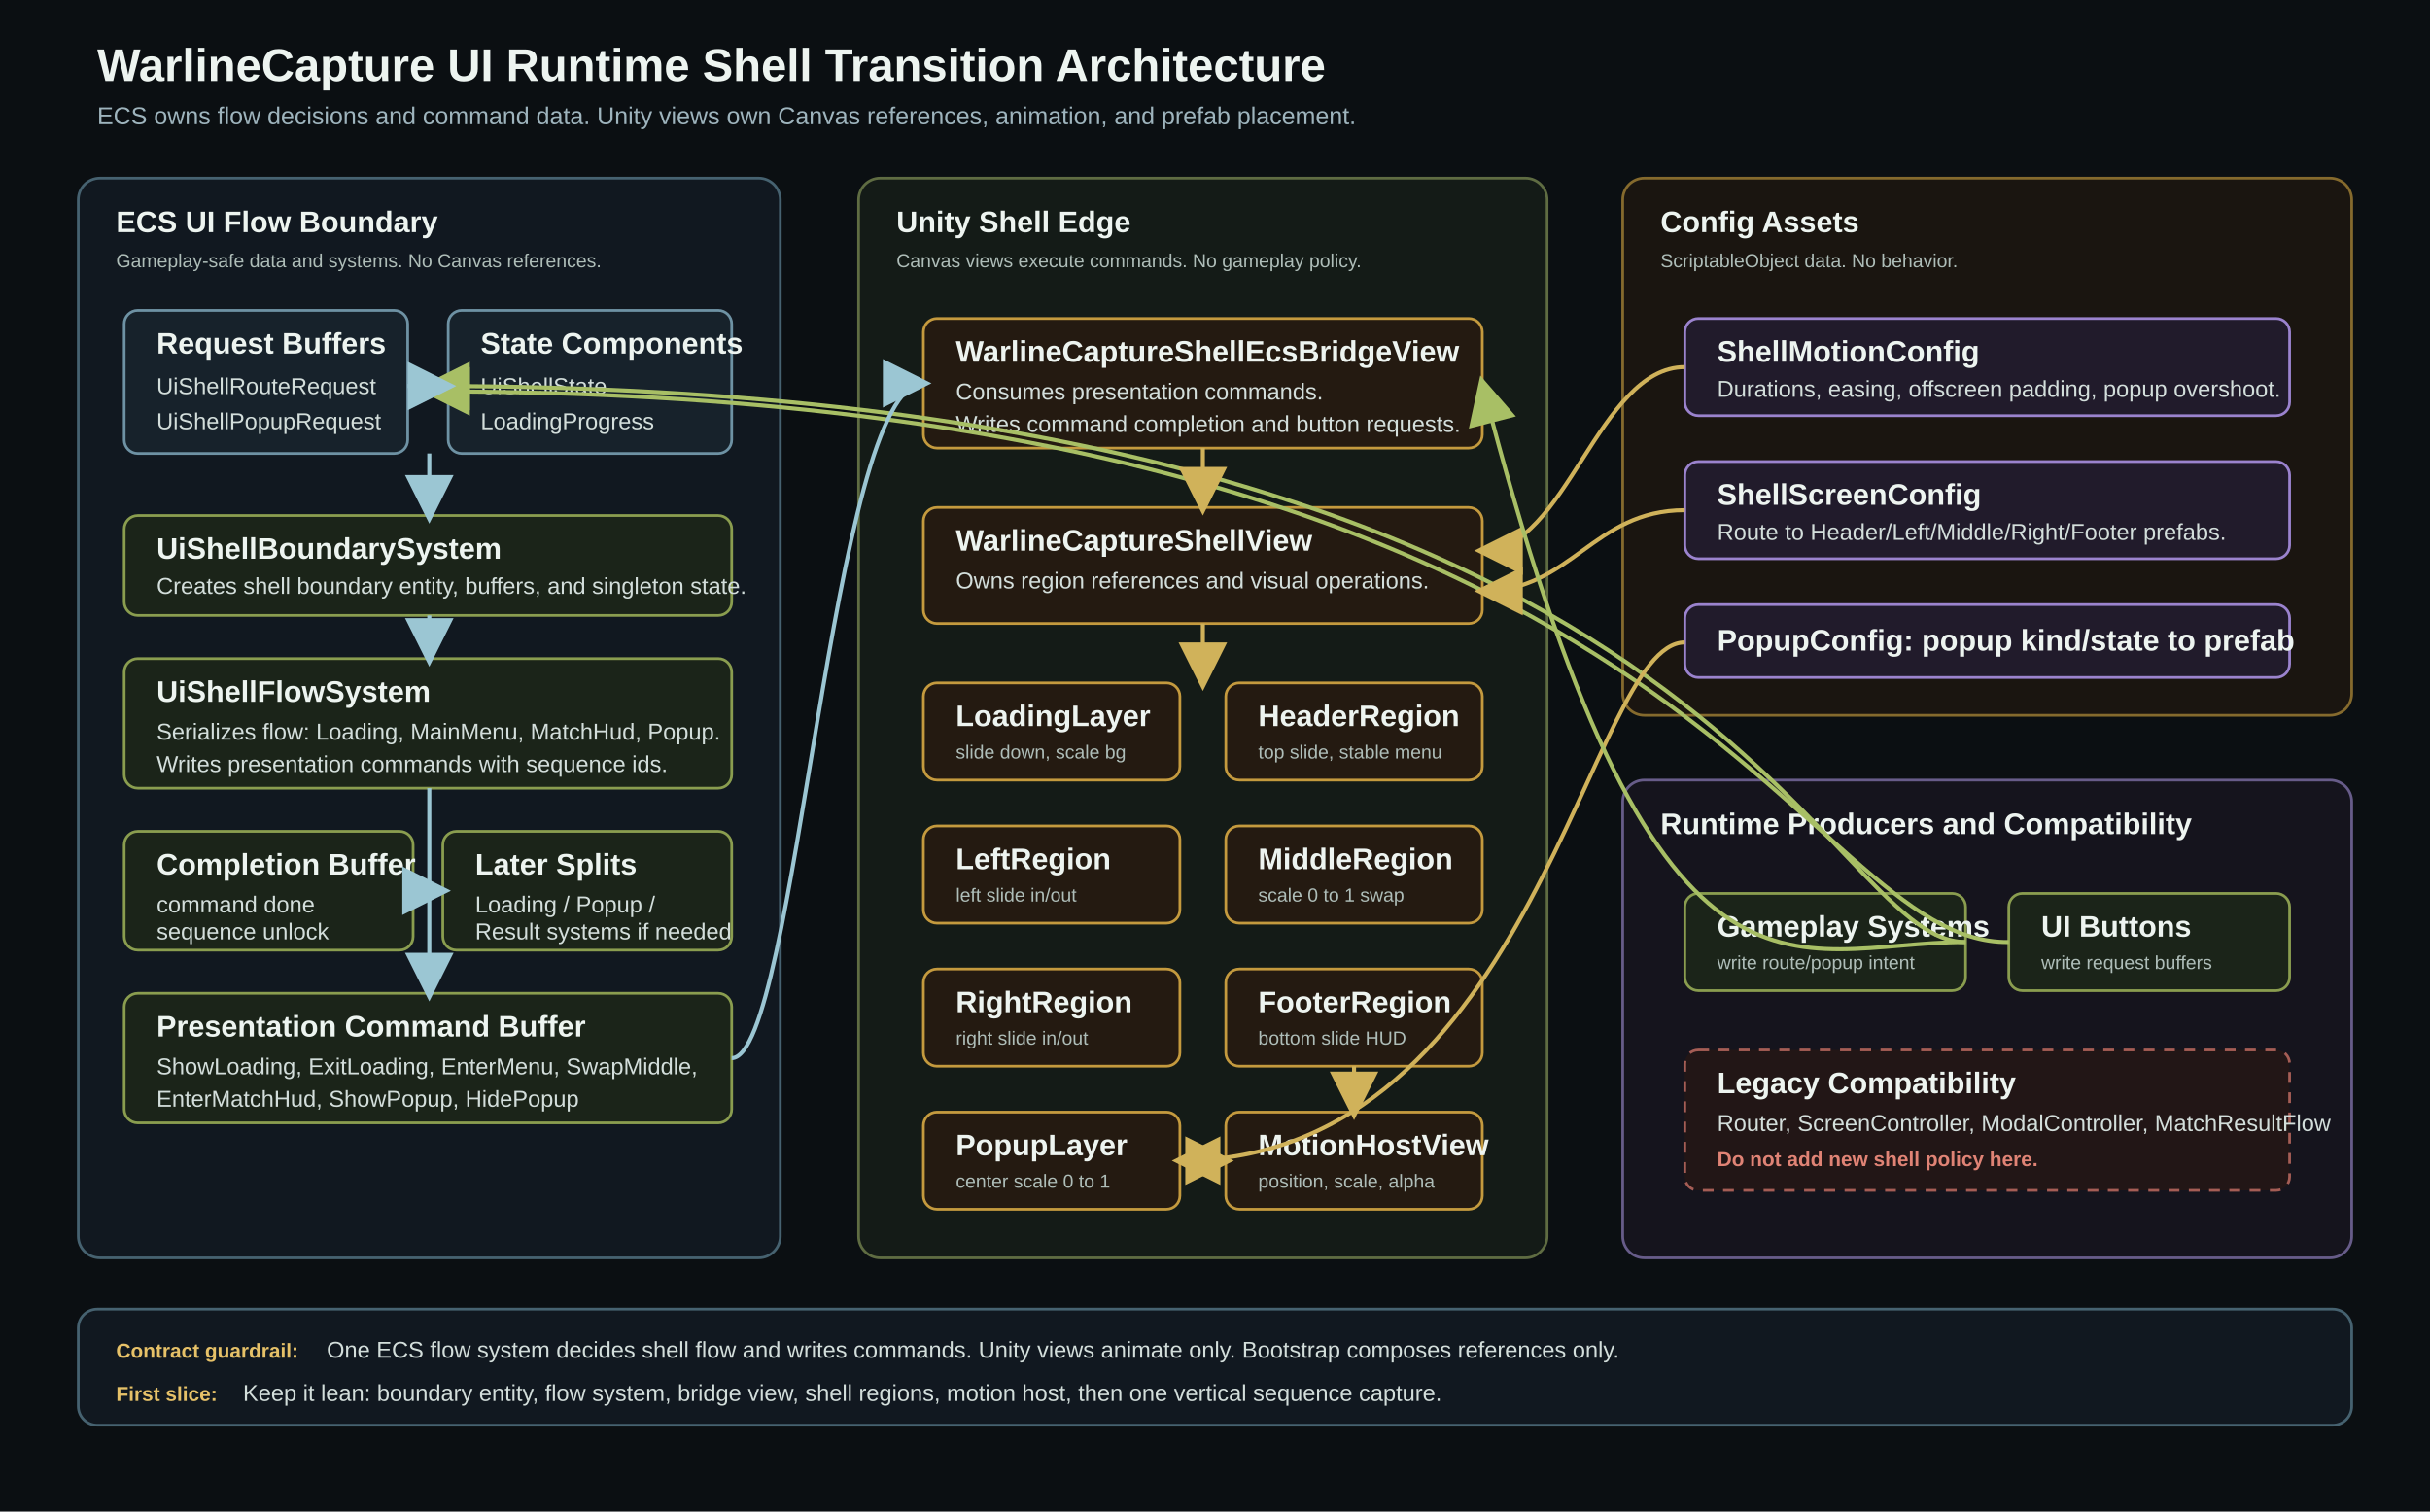
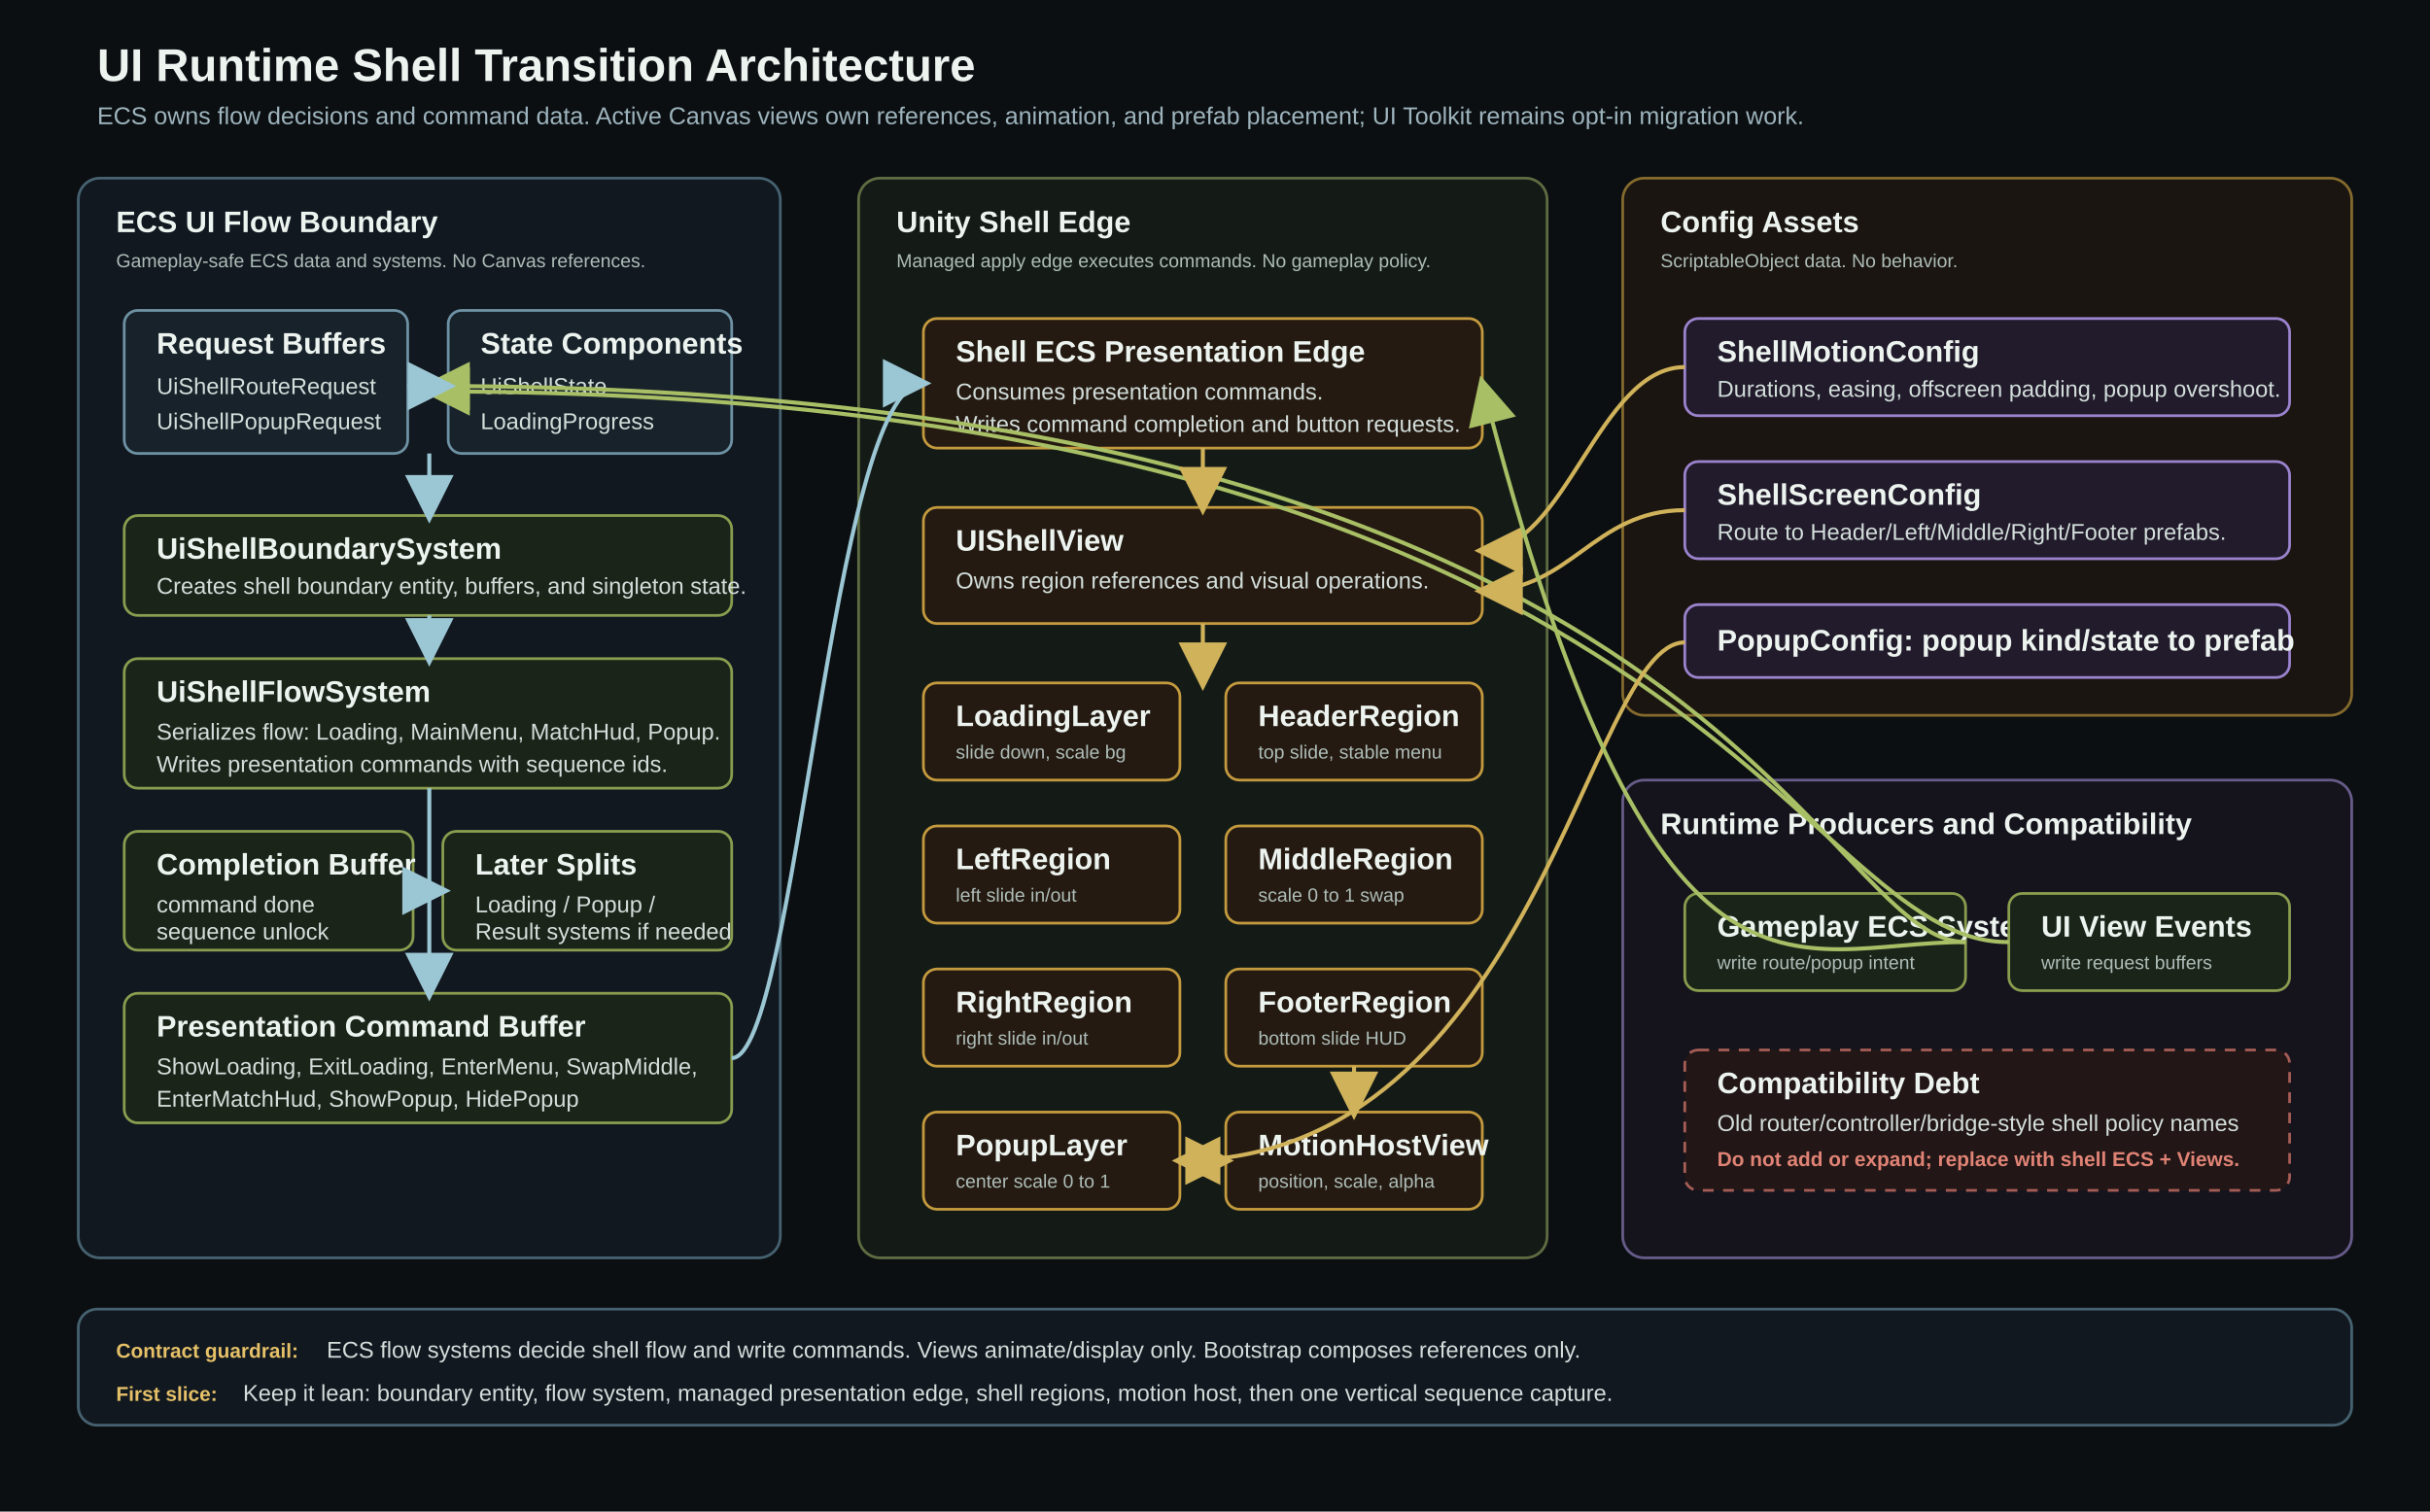
<svg xmlns="http://www.w3.org/2000/svg" width="1800" height="1120" viewBox="0 0 1800 1120" role="img" aria-labelledby="title desc">
  <defs>
    <style>
      .bg { fill: #0b0f12; }
      .panel { fill: #111820; stroke: #466270; stroke-width: 2; }
      .panel2 { fill: #141b17; stroke: #5f6c42; stroke-width: 2; }
      .panel3 { fill: #1a1510; stroke: #856a2d; stroke-width: 2; }
      .panel4 { fill: #15141d; stroke: #675c89; stroke-width: 2; }
      .box { fill: #17222b; stroke: #6e92a4; stroke-width: 2; rx: 10; }
      .box2 { fill: #1b2419; stroke: #8a9d4f; stroke-width: 2; rx: 10; }
      .box3 { fill: #241a11; stroke: #c49a3e; stroke-width: 2; rx: 10; }
      .box4 { fill: #211b2b; stroke: #9b83ce; stroke-width: 2; rx: 10; }
      .legacy { fill: #221616; stroke: #a55d55; stroke-width: 2; stroke-dasharray: 8 7; rx: 10; }
      .title { fill: #edf4f0; font-family: Arial, Helvetica, sans-serif; font-size: 34px; font-weight: 700; }
      .subtitle { fill: #9eb4bd; font-family: Arial, Helvetica, sans-serif; font-size: 18px; }
      .h { fill: #edf4f0; font-family: Arial, Helvetica, sans-serif; font-size: 22px; font-weight: 700; }
      .t { fill: #d3dedb; font-family: Arial, Helvetica, sans-serif; font-size: 17px; }
      .small { fill: #aebdb8; font-family: Arial, Helvetica, sans-serif; font-size: 14px; }
      .note { fill: #e6c168; font-family: Arial, Helvetica, sans-serif; font-size: 15px; font-weight: 700; }
      .bad { fill: #e08375; font-family: Arial, Helvetica, sans-serif; font-size: 15px; font-weight: 700; }
      .arrow { stroke: #9bc6d3; stroke-width: 3; fill: none; marker-end: url(#arrowHead); }
      .arrow2 { stroke: #d0b25a; stroke-width: 3; fill: none; marker-end: url(#arrowHeadGold); }
      .arrow3 { stroke: #a8bf65; stroke-width: 3; fill: none; marker-end: url(#arrowHeadGreen); }
      .dash { stroke-dasharray: 8 7; }
    </style>
    <marker id="arrowHead" markerWidth="12" markerHeight="12" refX="10" refY="6" orient="auto">
      <path d="M 0 0 L 12 6 L 0 12 z" fill="#9bc6d3" />
    </marker>
    <marker id="arrowHeadGold" markerWidth="12" markerHeight="12" refX="10" refY="6" orient="auto">
      <path d="M 0 0 L 12 6 L 0 12 z" fill="#d0b25a" />
    </marker>
    <marker id="arrowHeadGreen" markerWidth="12" markerHeight="12" refX="10" refY="6" orient="auto">
      <path d="M 0 0 L 12 6 L 0 12 z" fill="#a8bf65" />
    </marker>
  </defs>
  <rect class="bg" x="0" y="0" width="1800" height="1120" />
-   <text class="title" x="72" y="60">WarlineCapture UI Runtime Shell Transition Architecture</text>
-   <text class="subtitle" x="72" y="92">ECS owns flow decisions and command data. Unity views own Canvas references, animation, and prefab placement.</text>
+   <text class="title" x="72" y="60">UI Runtime Shell Transition Architecture</text>
+   <text class="subtitle" x="72" y="92">ECS owns flow decisions and command data. Active Canvas views own references, animation, and prefab placement; UI Toolkit remains opt-in migration work.</text>
  <rect class="panel" x="58" y="132" width="520" height="800" rx="16" />
  <text class="h" x="86" y="172">ECS UI Flow Boundary</text>
-   <text class="small" x="86" y="198">Gameplay-safe data and systems. No Canvas references.</text>
+   <text class="small" x="86" y="198">Gameplay-safe ECS data and systems. No Canvas references.</text>
  <rect class="box" x="92" y="230" width="210" height="106" />
  <text class="h" x="116" y="262">Request Buffers</text>
  <text class="t" x="116" y="292">UiShellRouteRequest</text>
  <text class="t" x="116" y="318">UiShellPopupRequest</text>
  <rect class="box" x="332" y="230" width="210" height="106" />
  <text class="h" x="356" y="262">State Components</text>
  <text class="t" x="356" y="292">UiShellState</text>
  <text class="t" x="356" y="318">LoadingProgress</text>
  <rect class="box2" x="92" y="382" width="450" height="74" />
  <text class="h" x="116" y="414">UiShellBoundarySystem</text>
  <text class="t" x="116" y="440">Creates shell boundary entity, buffers, and singleton state.</text>
  <rect class="box2" x="92" y="488" width="450" height="96" />
  <text class="h" x="116" y="520">UiShellFlowSystem</text>
  <text class="t" x="116" y="548">Serializes flow: Loading, MainMenu, MatchHud, Popup.</text>
  <text class="t" x="116" y="572">Writes presentation commands with sequence ids.</text>
  <rect class="box2" x="92" y="616" width="214" height="88" />
  <text class="h" x="116" y="648">Completion Buffer</text>
  <text class="t" x="116" y="676">command done</text>
  <text class="t" x="116" y="696">sequence unlock</text>
  <rect class="box2" x="328" y="616" width="214" height="88" />
  <text class="h" x="352" y="648">Later Splits</text>
  <text class="t" x="352" y="676">Loading / Popup /</text>
  <text class="t" x="352" y="696">Result systems if needed</text>
  <rect class="box2" x="92" y="736" width="450" height="96" />
  <text class="h" x="116" y="768">Presentation Command Buffer</text>
  <text class="t" x="116" y="796">ShowLoading, ExitLoading, EnterMenu, SwapMiddle,</text>
  <text class="t" x="116" y="820">EnterMatchHud, ShowPopup, HidePopup</text>
  <rect class="panel2" x="636" y="132" width="510" height="800" rx="16" />
  <text class="h" x="664" y="172">Unity Shell Edge</text>
-   <text class="small" x="664" y="198">Canvas views execute commands. No gameplay policy.</text>
+   <text class="small" x="664" y="198">Managed apply edge executes commands. No gameplay policy.</text>
  <rect class="box3" x="684" y="236" width="414" height="96" />
-   <text class="h" x="708" y="268">WarlineCaptureShellEcsBridgeView</text>
+   <text class="h" x="708" y="268">Shell ECS Presentation Edge</text>
  <text class="t" x="708" y="296">Consumes presentation commands.</text>
  <text class="t" x="708" y="320">Writes command completion and button requests.</text>
  <rect class="box3" x="684" y="376" width="414" height="86" />
-   <text class="h" x="708" y="408">WarlineCaptureShellView</text>
+   <text class="h" x="708" y="408">UIShellView</text>
  <text class="t" x="708" y="436">Owns region references and visual operations.</text>
  <rect class="box3" x="684" y="506" width="190" height="72" />
  <text class="h" x="708" y="538">LoadingLayer</text>
  <text class="small" x="708" y="562">slide down, scale bg</text>
  <rect class="box3" x="908" y="506" width="190" height="72" />
  <text class="h" x="932" y="538">HeaderRegion</text>
  <text class="small" x="932" y="562">top slide, stable menu</text>
  <rect class="box3" x="684" y="612" width="190" height="72" />
  <text class="h" x="708" y="644">LeftRegion</text>
  <text class="small" x="708" y="668">left slide in/out</text>
  <rect class="box3" x="908" y="612" width="190" height="72" />
  <text class="h" x="932" y="644">MiddleRegion</text>
  <text class="small" x="932" y="668">scale 0 to 1 swap</text>
  <rect class="box3" x="684" y="718" width="190" height="72" />
  <text class="h" x="708" y="750">RightRegion</text>
  <text class="small" x="708" y="774">right slide in/out</text>
  <rect class="box3" x="908" y="718" width="190" height="72" />
  <text class="h" x="932" y="750">FooterRegion</text>
  <text class="small" x="932" y="774">bottom slide HUD</text>
  <rect class="box3" x="684" y="824" width="190" height="72" />
  <text class="h" x="708" y="856">PopupLayer</text>
  <text class="small" x="708" y="880">center scale 0 to 1</text>
  <rect class="box3" x="908" y="824" width="190" height="72" />
  <text class="h" x="932" y="856">MotionHostView</text>
  <text class="small" x="932" y="880">position, scale, alpha</text>
  <rect class="panel3" x="1202" y="132" width="540" height="398" rx="16" />
  <text class="h" x="1230" y="172">Config Assets</text>
  <text class="small" x="1230" y="198">ScriptableObject data. No behavior.</text>
  <rect class="box4" x="1248" y="236" width="448" height="72" />
  <text class="h" x="1272" y="268">ShellMotionConfig</text>
  <text class="t" x="1272" y="294">Durations, easing, offscreen padding, popup overshoot.</text>
  <rect class="box4" x="1248" y="342" width="448" height="72" />
  <text class="h" x="1272" y="374">ShellScreenConfig</text>
  <text class="t" x="1272" y="400">Route to Header/Left/Middle/Right/Footer prefabs.</text>
  <rect class="box4" x="1248" y="448" width="448" height="54" />
  <text class="h" x="1272" y="482">PopupConfig: popup kind/state to prefab</text>
  <rect class="panel4" x="1202" y="578" width="540" height="354" rx="16" />
  <text class="h" x="1230" y="618">Runtime Producers and Compatibility</text>
  <rect class="box2" x="1248" y="662" width="208" height="72" />
-   <text class="h" x="1272" y="694">Gameplay Systems</text>
+   <text class="h" x="1272" y="694">Gameplay ECS Systems</text>
  <text class="small" x="1272" y="718">write route/popup intent</text>
  <rect class="box2" x="1488" y="662" width="208" height="72" />
-   <text class="h" x="1512" y="694">UI Buttons</text>
+   <text class="h" x="1512" y="694">UI View Events</text>
  <text class="small" x="1512" y="718">write request buffers</text>
  <rect class="legacy" x="1248" y="778" width="448" height="104" />
-   <text class="h" x="1272" y="810">Legacy Compatibility</text>
-   <text class="t" x="1272" y="838">Router, ScreenController, ModalController, MatchResultFlow</text>
-   <text class="bad" x="1272" y="864">Do not add new shell policy here.</text>
+   <text class="h" x="1272" y="810">Compatibility Debt</text>
+   <text class="t" x="1272" y="838">Old router/controller/bridge-style shell policy names</text>
+   <text class="bad" x="1272" y="864">Do not add or expand; replace with shell ECS + Views.</text>
  <path class="arrow3" d="M 1456 698 C 1346 698 1280 286 318 286" />
  <path class="arrow3" d="M 1488 698 C 1330 700 1260 290 318 290" />
  <path class="arrow" d="M 302 286 L 332 286" />
  <path class="arrow" d="M 318 336 L 318 382" />
  <path class="arrow" d="M 318 456 L 318 488" />
  <path class="arrow" d="M 306 660 L 328 660" />
  <path class="arrow" d="M 318 584 L 318 736" />
  <path class="arrow" d="M 542 784 C 590 784 616 284 684 284" />
  <path class="arrow2" d="M 891 332 L 891 376" />
  <path class="arrow2" d="M 891 462 L 891 506" />
  <path class="arrow2" d="M 1003 790 L 1003 824" />
  <path class="arrow2" d="M 874 860 L 908 860" />
  <path class="arrow2" d="M 1248 272 C 1184 272 1160 408 1098 408" />
  <path class="arrow2" d="M 1248 378 C 1180 378 1164 438 1098 438" />
  <path class="arrow2" d="M 1248 476 C 1176 476 1138 860 874 860" />
  <path class="arrow3" d="M 1456 698 C 1326 698 1226 782 1098 284" />
  <rect class="panel" x="58" y="970" width="1684" height="86" rx="14" />
  <text class="note" x="86" y="1006">Contract guardrail:</text>
-   <text class="t" x="242" y="1006">One ECS flow system decides shell flow and writes commands. Unity views animate only. Bootstrap composes references only.</text>
+   <text class="t" x="242" y="1006">ECS flow systems decide shell flow and write commands. Views animate/display only. Bootstrap composes references only.</text>
  <text class="note" x="86" y="1038">First slice:</text>
-   <text class="t" x="180" y="1038">Keep it lean: boundary entity, flow system, bridge view, shell regions, motion host, then one vertical sequence capture.</text>
+   <text class="t" x="180" y="1038">Keep it lean: boundary entity, flow system, managed presentation edge, shell regions, motion host, then one vertical sequence capture.</text>
</svg>
